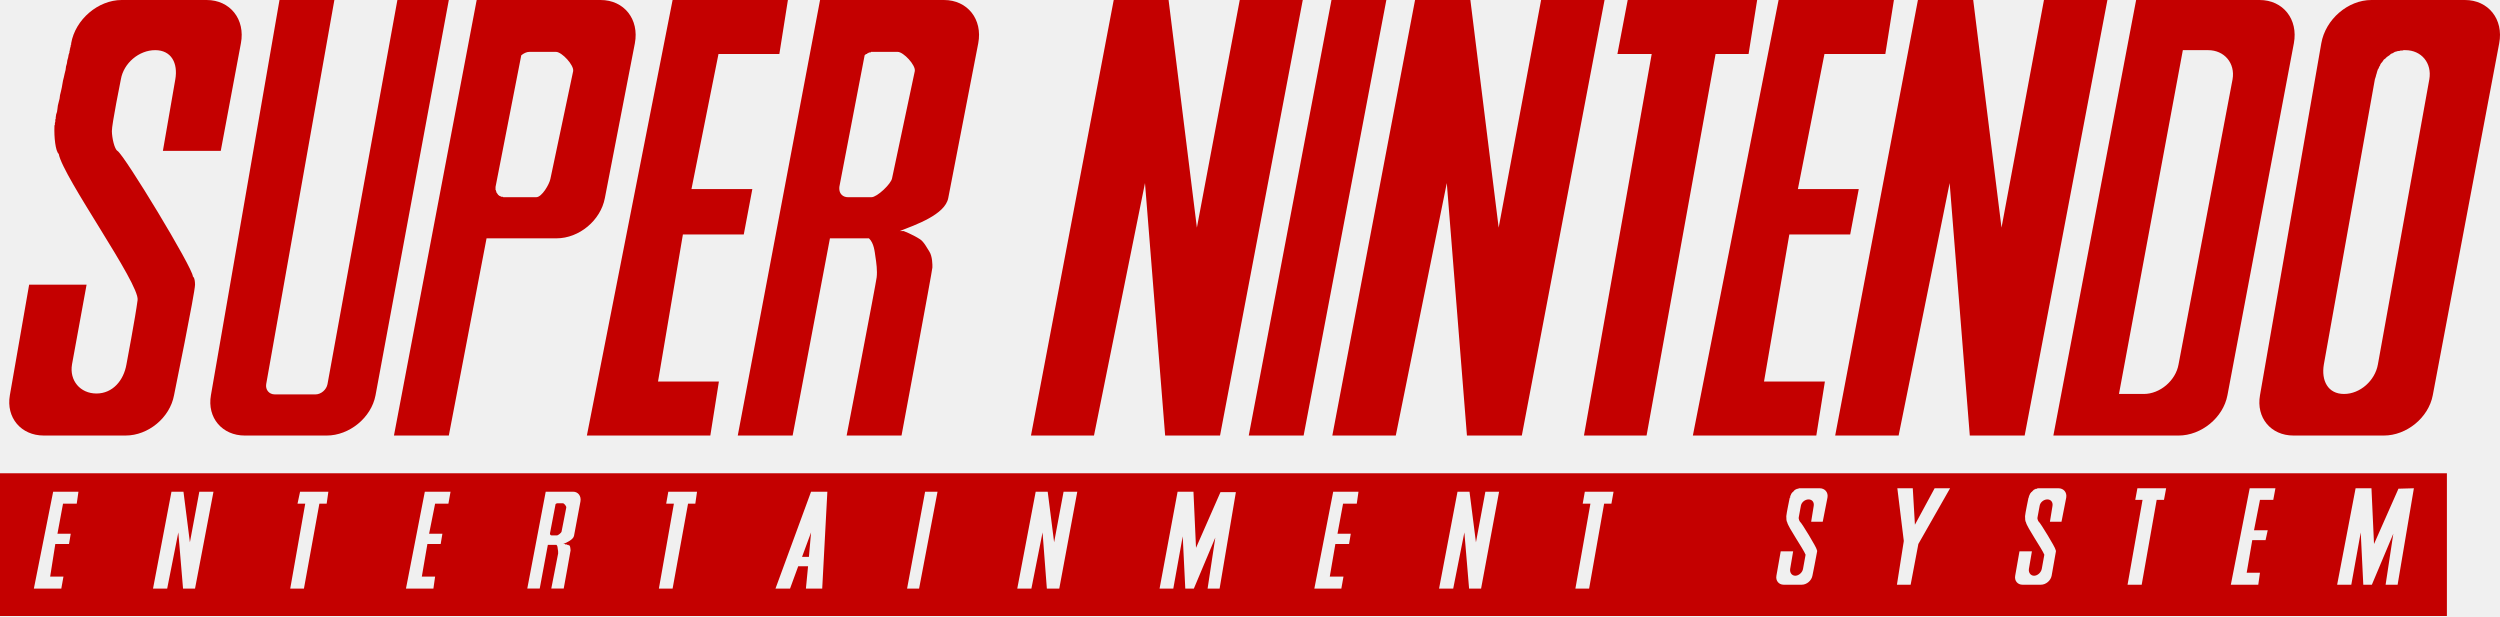
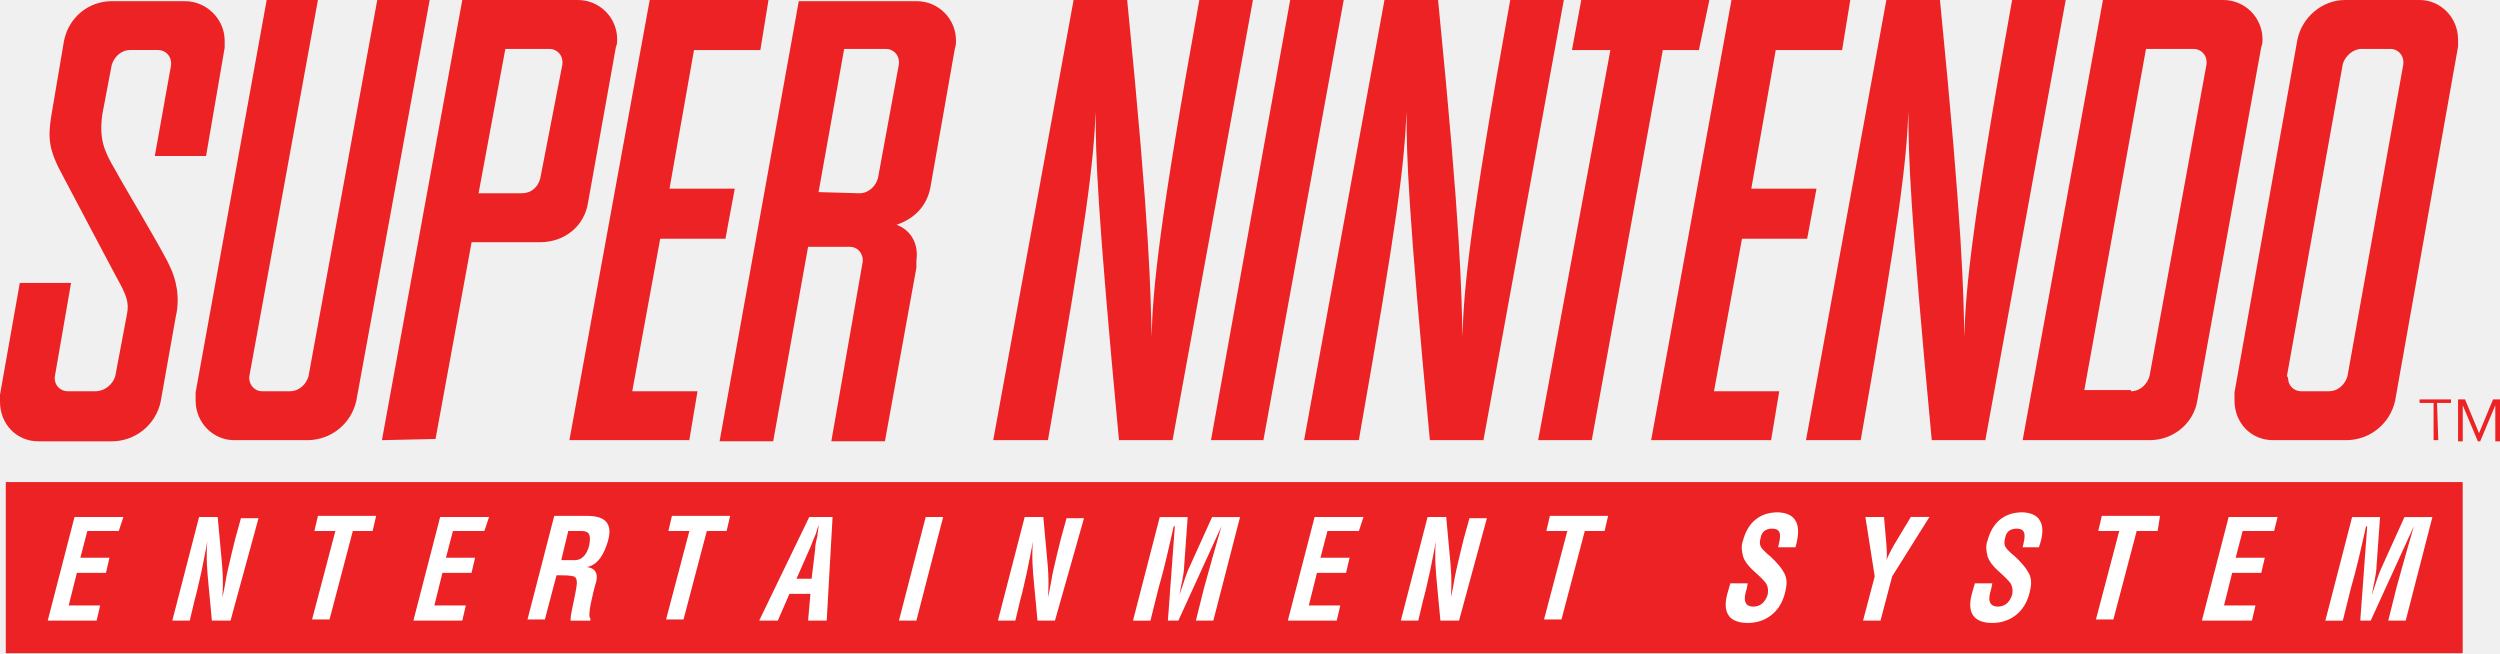
- <svg xmlns="http://www.w3.org/2000/svg" version="1.2" baseProfile="tiny" id="Ebene_1" x="0px" y="0px" width="399.49px" height="98.438px" viewBox="74.938 2 399.49 98.438" xml:space="preserve">
-   <g>
-     <path id="polyline2177" fill="#C40000" d="M94.393,2c-3.758,0-7.412,3.09-8.083,6.918v0.069v0.068v0.068l-0.068,0.068V9.33v0.068   l-0.069,0.137v0.138L86.104,9.81v0.206l-0.068,0.137v0.206l-0.069,0.205l-0.069,0.206l-0.068,0.41l-0.137,0.479l-0.067,0.479   l-0.138,0.479l-0.069,0.547l-0.138,0.548l-0.136,0.616l-0.138,0.548l-0.205,1.165l-0.138,0.617l-0.137,0.547l-0.067,0.548   L84.322,18.3l-0.136,0.549l-0.069,0.548l-0.069,0.479l-0.138,0.411l-0.069,0.479v0.206l-0.067,0.137v0.206v0.137l-0.068,0.206   v0.137v0.138l-0.069,0.137v0.069v0.067c-0.07,1.675,0.163,3.96,0.685,4.385c0.665,3.688,12.958,20.759,12.604,23.358   c-0.332,2.606-1.781,10.276-1.781,10.276c-0.446,2.585-2.21,4.656-4.794,4.656c-2.586,0-4.351-2.064-3.905-4.656l2.329-12.741   h-9.179l-3.083,17.674c-0.628,3.588,1.801,6.438,5.411,6.438h13.085c3.624,0,7.076-2.851,7.739-6.438   c0,0,3.372-16.508,3.356-17.674c-0.013-1.174-0.341-1.302-0.341-1.302c0-1.343-10.939-19.4-12.056-20.072   c-0.481-0.281-0.877-2.069-0.892-3.15c-0.021-1.074,1.439-8.289,1.439-8.289c0.444-2.585,2.894-4.657,5.48-4.657   c2.585,0,3.664,2.072,3.219,4.657l-1.986,11.439h9.247l3.22-17.194C114.163,5.09,111.713,2,107.955,2H94.393z M119.6,2   l-10.959,63.16c-0.628,3.588,1.802,6.438,5.412,6.438h13.084c3.624,0,7.138-2.851,7.809-6.438L146.658,2h-8.219l-11.167,61.377   c-0.163,0.893-1.028,1.646-1.917,1.646h-6.509c-0.911,0-1.519-0.747-1.371-1.646L128.369,2H119.6z M151.111,2L137.89,71.597h8.768   l6.029-31.511h11.166c3.632,0,7.074-2.871,7.739-6.438l4.795-24.73C177.111,5.083,174.667,2,170.91,2h-11.03H151.111z M182.417,2   l-13.699,69.598h19.727l1.37-8.632h-9.727l3.974-23.495h9.727l1.369-7.262h-9.725l4.315-21.578h9.728L200.843,2H182.417z    M205.981,2L192.83,71.597h8.769l5.96-31.511h6.234c0.818,0.764,0.916,2.171,1.025,2.877c0.162,1.025,0.334,2.333,0.207,3.357   c-0.113,1.017-4.797,25.276-4.797,25.276h8.77c0,0,4.932-26.429,4.932-26.853c0.016-0.431,0-1.785-0.477-2.534   c-0.322-0.479-0.873-1.583-1.51-1.985c-1.223-0.785-2.604-1.304-2.604-1.304h-0.619c2.512-0.988,7.24-2.617,7.744-5.273   l4.793-24.73C231.986,5.083,229.537,2,225.779,2H205.981z M252.906,2l-13.223,69.598h10.07l8.15-40.347l3.221,40.347h8.77   L283.115,2h-10.07l-6.85,36.375L261.673,2H252.906z M287.703,2l-13.219,69.598h8.768L296.47,2H287.703z M301.058,2l-13.219,69.598   h10.139l8.152-40.347l3.219,40.347h8.77L331.339,2h-10.139l-6.781,36.375L309.898,2H301.058z M335.039,2l-1.646,8.632h5.48   l-10.824,60.966h10.004l11.027-60.966h5.273L355.724,2H335.039z M359.15,2l-13.699,69.598h19.727l1.371-8.632h-9.727l4.043-23.495   h9.725l1.371-7.262h-9.727l4.244-21.578h9.729L377.578,2H359.15z M381.414,2l-13.221,69.598h10.137l8.154-40.347l3.219,40.347   h8.768L411.693,2h-10.139l-6.783,36.375L390.25,2H381.414z M416.283,2l-13.225,69.598h20.004c3.633,0,7.137-2.851,7.811-6.438   l10.615-56.241C442.208,5.083,439.767,2,436.009,2H416.283z M453.888,2c-3.76,0-7.344,3.09-8.016,6.918l-9.797,56.241   c-0.635,3.588,1.74,6.438,5.346,6.438h14.453c3.623,0,7.137-2.851,7.811-6.438L474.3,8.918C475.029,5.09,472.572,2,468.822,2   H453.888z M423.748,10.015h4.043c2.584,0,4.348,2.072,3.902,4.657l-8.631,45.555c-0.451,2.585-2.963,4.727-5.549,4.727h-3.973   L423.748,10.015z M459.025,10.015h0.275c2.584,0,4.281,2.072,3.834,4.657l-8.217,45.555c-0.449,2.577-2.83,4.727-5.412,4.727   c-2.588,0-3.666-2.142-3.223-4.727l8.152-45.555l0.066-0.206l0.07-0.206l0.066-0.273l0.068-0.206l0.07-0.274l0.066-0.206   l0.07-0.206l0.135-0.204l0.068-0.206l0.139-0.206l0.068-0.205l0.137-0.206l0.139-0.137l0.135-0.205l0.139-0.206l0.205-0.138   l0.137-0.138l0.139-0.137l0.203-0.138l0.207-0.137l0.139-0.137l0.203-0.138l0.207-0.068l0.205-0.137l0.139-0.069l0.271-0.069   l0.205-0.067h0.205l0.205-0.069h0.275L459.025,10.015z M159.536,10.289h4.248c0.933,0,2.911,2.136,2.741,3.083l-3.632,17.194   c-0.169,0.89-1.37,2.944-2.258,2.944h-5.14h-0.068h-0.068l-0.069-0.067h-0.067h-0.069h-0.069h-0.069v-0.069h-0.069h-0.068   l-0.07-0.067h-0.068l-0.068-0.069l-0.068-0.068h-0.068V33.1l-0.069-0.068l-0.069-0.069v-0.068l-0.068-0.068l-0.07-0.069v-0.067   V32.62l-0.068-0.068v-0.068v-0.068l-0.07-0.068v-0.068c0-0.114-0.012-0.285,0-0.412l4.111-21.03   C158.611,10.527,159.071,10.289,159.536,10.289z M214.13,10.289h0.07h0.068h0.068h0.068h3.975c0.934,0,2.922,2.136,2.738,3.083   l-3.633,17.125c-0.158,0.897-2.389,3.014-3.285,3.014h-3.769c-0.777,0-1.313-0.511-1.369-1.23c0-0.114-0.017-0.278,0-0.412   l4.042-21.03l0.066-0.068l0.07-0.068l0.135-0.069h0.067l0.069-0.068l0.068-0.068h0.068l0.068-0.069h0.07l0.135-0.067h0.068h0.067   h0.067v-0.069H214.13z M74.938,77.626v22.812h391.005V77.626H74.938z M362.373,80.023h0.066h0.066h0.07h0.066h0.068h3.016   c0.813,0,1.396,0.65,1.232,1.507l-0.754,3.838h-1.848l0.408-2.535c0.094-0.573-0.244-1.028-0.822-1.028   c-0.572,0-1.137,0.453-1.232,1.028l-0.34,1.851c-0.059,0.109,0.113,0.629,0.203,0.686c0.254,0.146,2.672,4.153,2.672,4.451   c0.057,0.148,0.09,0.22,0.066,0.275c-0.068,0.501-0.754,3.902-0.754,3.902c-0.146,0.781-0.906,1.438-1.711,1.438h-2.877   c-0.799,0-1.313-0.657-1.166-1.438l0.688-3.902h1.986L361,92.904c-0.092,0.571,0.24,1.095,0.818,1.095   c0.555,0,1.145-0.52,1.236-1.095l0.41-2.261c-0.367-0.945-2.791-4.389-2.947-5.207c-0.105-0.093-0.15-0.587-0.135-0.959   c0.021-0.407,0.547-2.946,0.547-2.946H361v-0.068v-0.066v-0.068l0.066-0.138v-0.067l0.066-0.07v-0.067l0.068-0.067V80.85   l0.068-0.067l0.07-0.07v-0.066h0.066l0.07-0.068l0.066-0.07l0.068-0.066v-0.07h0.068l0.066-0.066l0.066-0.068h0.07l0.068-0.067   h0.068l0.068-0.067h0.068h0.137L362.373,80.023z M378.125,80.023h2.467l0.342,5.824l3.15-5.824h2.469l-5.07,8.906l-1.232,6.507   h-2.191l1.098-6.988L378.125,80.023z M400.527,80.023h0.066h0.07h0.066h0.07h0.066h3.014c0.813,0,1.381,0.65,1.232,1.507   l-0.754,3.838h-1.85l0.412-2.535c0.092-0.573-0.242-1.028-0.822-1.028c-0.572,0-1.143,0.453-1.232,1.028l-0.342,1.851   c-0.072,0.109,0.092,0.629,0.203,0.686c0.242,0.146,2.672,4.153,2.672,4.451c0.072,0.148,0.07,0.22,0.07,0.275   c-0.094,0.501-0.686,3.902-0.686,3.902c-0.148,0.781-0.916,1.438-1.715,1.438h-2.943c-0.799,0-1.314-0.657-1.168-1.438l0.686-3.902   h1.988l-0.479,2.809c-0.094,0.571,0.264,1.095,0.822,1.095c0.57,0,1.119-0.52,1.232-1.095l0.41-2.261   c-0.375-0.945-2.787-4.389-2.945-5.207c-0.105-0.093-0.148-0.587-0.137-0.959c0.021-0.407,0.549-2.946,0.549-2.946l0.066-0.068   v-0.066v-0.068l0.068-0.138v-0.067l0.068-0.07v-0.067l0.068-0.067V80.85l0.068-0.067l0.068-0.07v-0.066h0.07l0.064-0.068   l0.068-0.07l0.068-0.066l0.068-0.07l0.068-0.066l0.068-0.068h0.068l0.07-0.067h0.066l0.068-0.067h0.066h0.137L400.527,80.023z    M416.486,80.023h4.592l-0.344,1.851h-1.166l-2.396,13.563h-2.26l2.396-13.563h-1.164L416.486,80.023z M434.433,80.023h4.109   l-0.344,1.851h-2.123l-0.957,4.864h2.191l-0.344,1.574h-2.125l-0.889,5.206h2.121l-0.271,1.918h-4.385L434.433,80.023z    M451.353,80.023h2.535l0.408,8.906l3.906-8.837l2.465-0.069l-2.6,15.413h-1.918l1.23-8.15l-3.426,8.15h-1.371l-0.408-8.358   l-1.508,8.358h-2.262L451.353,80.023z M83.432,80.573h4.042l-0.275,1.916h-2.191l-0.89,4.797h2.124l-0.275,1.645h-2.192   l-0.821,5.207h2.123l-0.343,1.917H80.35L83.432,80.573z M102.338,80.573h1.918l1.027,8.083l1.506-8.083h2.262l-2.947,15.479h-1.917   l-0.754-8.976l-1.78,8.976h-2.262L102.338,80.573z M122.889,80.573h4.521l-0.273,1.916h-1.165l-2.466,13.564h-2.19l2.396-13.564   h-1.233L122.889,80.573z M142.823,80.573h4.11l-0.343,1.916h-2.124l-0.959,4.797h2.124l-0.274,1.645h-2.123l-0.89,5.207h2.123   l-0.273,1.917h-4.384L142.823,80.573z M162.141,80.573h4.383c0.813,0,1.327,0.719,1.165,1.574l-1.027,5.479   c-0.114,0.594-1.157,1.078-1.714,1.303h0.138h0.068h0.07v0.067h0.068h0.07h0.066h0.07l0.068,0.067h0.068h0.068h0.07v0.067h0.068   h0.07v0.07h0.068c0.092,0.165,0.136,0.659,0.136,0.753c0,0.092-1.097,6.097-1.097,6.097h-1.986c0,0,1.061-5.394,1.097-5.616   c0.022-0.24-0.026-0.529-0.068-0.753c-0.016-0.166-0.024-0.45-0.206-0.618h-1.371l-1.301,6.987h-1.987L162.141,80.573z    M181.731,80.573h4.589l-0.273,1.916h-1.163l-2.467,13.564h-2.192l2.397-13.564h-1.232L181.731,80.573z M204.542,80.573h2.604   l-0.822,15.479h-2.604l0.342-3.563h-1.574l-1.303,3.563h-2.327L204.542,80.573z M222.765,80.573h1.986l-2.947,15.479h-1.918   L222.765,80.573z M240.437,80.573h1.92l1.025,8.083l1.51-8.083h2.191l-2.877,15.479h-1.986l-0.686-8.976l-1.783,8.976h-2.258   L240.437,80.573z M263.113,80.573h2.535l0.408,8.974l3.908-8.904h2.463l-2.602,15.412h-1.918l1.232-8.152l-3.428,8.152h-1.369   l-0.41-8.356l-1.506,8.356h-2.193L263.113,80.573z M287.978,80.573h4.041l-0.275,1.916h-2.191l-0.889,4.797h2.123l-0.275,1.645   h-2.189l-0.891,5.207h2.189l-0.342,1.917h-4.314L287.978,80.573z M307.841,80.573h1.918l1.029,8.083l1.506-8.083h2.191   l-2.875,15.479h-1.918l-0.754-8.976l-1.783,8.976h-2.26L307.841,80.573z M328.187,80.573h4.59l-0.342,1.916h-1.164l-2.398,13.564   h-2.193l2.4-13.564h-1.232L328.187,80.573z M163.991,82.42c-0.108,0-0.198,0.064-0.276,0.139l-0.89,4.656c0,0.038,0,0.032,0,0.07   c0,0.149,0.104,0.273,0.274,0.273h0.821c0.204,0,0.717-0.411,0.755-0.617l0.751-3.836c0.036-0.221-0.342-0.687-0.547-0.687   L163.991,82.42L163.991,82.42z M204.542,87.078l-1.438,3.905h1.096L204.542,87.078z" />
+ <svg xmlns="http://www.w3.org/2000/svg" id="Layer_1" data-name="Layer 1" viewBox="0 0 3839 1003.1">
+   <rect x="35.2" y="765.9" width="3728.7" height="207.5" style="fill:#fff" />
+   <g id="SNES">
+     <path d="M177,261.1c12.5,23.2,76.9,130.5,84,148.4,8.9,17.9,16.1,46.5,8.9,76.9L246.7,616.9a76.845,76.845,0,0,1-75.1,60.8H59c-34,0-59-26.8-59-60.8V606.2L30.4,434.5h78.7L84,579.3v1.8a19.869,19.869,0,0,0,19.7,19.7h42.9c14.3,0,26.8-10.7,30.4-23.2l17.9-94.8c3.6-17.9,0-28.6-16.1-57.2C166.3,402.4,112.6,300.4,96.5,270,75,230.7,73.3,212.8,78.6,178.8L98.3,62.6c7.2-35.8,37.5-60.8,73.3-60.8H284.2c32.2,0,60.8,26.8,60.8,60.8V73.3L316.4,239.6H237.7l25-139.5V96.5A19.869,19.869,0,0,0,243,76.8H200.1c-14.3,0-25,10.7-28.6,23.2l-14.3,75.1C152,212.8,159.1,230.7,177,261.1Z" transform="translate(0 0)" style="fill:#ed2224" />
+     <path d="M382.6,579.3h0c0,12.5,8.9,21.5,19.7,21.5h42.9c14.3,0,25-10.7,28.6-23.2L579.3,0h80.5L547.2,615.1a76.845,76.845,0,0,1-75.1,60.8H359.4c-32.2,0-59-26.8-59-60.8V602.6L409.5,0h78.7Z" transform="translate(0 0)" style="fill:#ed2224" />
+     <polygon points="997.7 0 1180.1 0 1167.6 76.9 1065.7 76.9 1028.1 289.7 1128.3 289.7 1114 366.6 1013.8 366.6 970.9 600.8 1071.1 600.8 1058.5 675.9 874.4 675.9 997.7 0" style="fill:#ed2224" />
+     <path d="M1525.2,675.9,1648.6,0h82.3c35.8,361.2,35.8,448.8,37.5,516.8,1.8-71.5,10.7-169.9,73.3-516.8h82.3l-123.4,675.9h-82.3c-34-361.2-35.8-436.3-35.8-504.2-3.6,80.5-12.5,159.1-73.3,504.2Z" transform="translate(0 0)" style="fill:#ed2224" />
+     <polygon points="1940.1 675.9 1859.6 675.9 1981.2 0 2063.4 0 1940.1 675.9" style="fill:#ed2224" />
+     <polygon points="2608.8 76.9 2553.4 76.9 2444.3 675.9 2362 675.9 2472.9 76.9 2413.9 76.9 2428.2 0 2624.9 0 2608.8 76.9" style="fill:#ed2224" />
+     <polygon points="2658.9 0 2841.3 0 2828.7 76.9 2726.8 76.9 2689.3 289.7 2789.4 289.7 2775.1 366.6 2675 366.6 2632 600.8 2732.2 600.8 2719.7 675.9 2535.5 675.9 2658.9 0" style="fill:#ed2224" />
+     <path d="M2002.6,675.9,2126,0h82.3c35.8,361.2,35.8,448.8,37.5,516.8,1.8-71.5,10.7-169.9,73.3-516.8h82.3L2278,675.9h-82.3c-34-361.2-35.8-436.3-35.8-504.2-3.6,80.5-12.5,159.1-73.3,504.2Z" transform="translate(0 0)" style="fill:#ed2224" />
+     <path d="M2773.3,675.9,2896.7,0H2979c35.8,361.2,35.8,448.8,37.5,516.8,1.8-71.5,10.7-169.9,73.3-516.8h82.3L3048.7,675.9h-82.3c-34-361.2-35.8-436.3-35.8-504.2-3.6,80.5-12.5,159.1-73.3,504.2Z" transform="translate(0 0)" style="fill:#ed2224" />
+     <path d="M586.5,675.9,709.9,0h177a60.269,60.269,0,0,1,60.8,60.8c0,3.6,0,7.2-1.8,10.7L903,311.1c-5.4,35.8-35.8,60.8-73.3,60.8H724.2L668.8,674.1l-82.3,1.8ZM801.1,296.8c14.3,0,25-8.9,28.6-23.2l34-175.2V94.8a19.869,19.869,0,0,0-19.7-19.7H776L734.9,296.8ZM1325,400.5h0c0-12.5-8.9-21.5-19.7-21.5h-64.4l-53.6,298.6H1105L1226.6,1.8h180.6A60.269,60.269,0,0,1,1468,62.6,34.374,34.374,0,0,1,1466.2,75.1l-37.5,212.8c-5.4,28.6-25,48.3-51.9,57.2,23.2,8.9,34,30.4,30.4,55.4v10.7L1358.9,677.6h-82.3Zm-5.4-103.7c14.3,0,25-10.7,28.6-23.2L1380.4,98.4V94.8A19.869,19.869,0,0,0,1360.7,75.1h-64.4L1257,295l62.6,1.8ZM3229.3,0h184.2a60.269,60.269,0,0,1,60.8,60.8c0,3.6,0,7.2-1.8,10.7l-98.3,543.6c-5.4,34-35.8,60.8-73.3,60.8H3106ZM3272.2,600.8c14.3,0,25-10.7,28.6-23.2l87.6-479.2V94.8a19.869,19.869,0,0,0-19.7-19.7h-73.3L3200.7,599h71.5ZM3601.2,0h114.4c32.2,0,59,26.8,59,60.8V71.5l-96.6,543.6a76.845,76.845,0,0,1-75.1,60.8h-112.6c-34,0-59-26.8-59-60.8V602.6l96.6-541.8C3535,26.8,3565.4,0,3601.2,0ZM3513.6,581.1a19.869,19.869,0,0,0,19.7,19.7H3576.2c14.3,0,25-10.7,28.6-23.2L3690.6,98.4V94.8a19.869,19.869,0,0,0-19.7-19.7H3626.2c-12.5,0-25,10.7-28.6,23.2l-85.8,479.2A5.575,5.575,0,0,1,3513.6,581.1Z" transform="translate(0 0)" style="fill:#ed2224" />
+     <path d="M1246.3,888.7l5.4-44.7c0-7.2,1.8-14.3,3.6-21.5,0-3.6,1.8-12.5,1.8-16.1h0c-1.8,3.6-3.6,12.5-5.4,16.1-3.6,7.2-5.4,14.3-8.9,21.5l-19.7,44.7Z" transform="translate(0 0)" style="fill:#ed2224" />
+     <path d="M892.3,815.4H872.6l-10.7,44.7h21.5c8.9,0,17.9-7.2,21.5-23.2C908.3,818.9,903,815.4,892.3,815.4Z" transform="translate(0 0)" style="fill:#ed2224" />
+     <path d="M8.9,740.3v262.8H3781.7V740.3Zm173.5,75.1H134.1l-10.7,41.1h44.7l-5.4,23.2H118l-12.5,50.1h48.3L148.4,953H73.3l41.1-159.1h75.1ZM354,953H325.4L320,895.8c-1.8-19.7-3.6-37.5-1.8-64.4h0c-1.8,12.5-5.4,28.6-8.9,46.5-3.6,16.1-7.2,32.2-10.7,44.7L291.4,953H264.6l41.1-159.1h28.6l5.4,59c1.8,17.9,3.6,37.5,1.8,64.4h0c3.6-14.3,5.4-30.4,8.9-44.7,3.6-16.1,7.2-30.4,10.7-44.7l8.9-32.2h27ZM572.2,815.4H541.8L506,951.3H479.2L515,815.4H482.8l5.4-23.2h89.4Zm171.6,0H695.5l-10.7,41.1h44.7l-5.4,23.2H679.4L667,929.8h48.3L709.9,953H634.8l41.1-159.1H751Zm189.6,16.1c-5.4,17.9-14.3,35.8-32.2,39.3h0c16.1,1.8,17.9,14.3,12.5,28.6-1.8,7.2-12.5,46.5-7.2,50.1v3.6H876.1c0-10.7,5.4-30.4,7.2-41.1,1.8-10.7,5.4-23.2-1.8-26.8-7.2-1.8-14.3-1.8-21.5-1.8h-5.4l-17.9,67.9H810l41.1-159.1h50.1C926.2,792.1,942.3,801.1,933.4,831.5Zm182.4-16.1h-30.4l-35.8,135.9h-26.8l35.8-135.9h-32.2l5.4-23.2h89.4ZM1269.5,953h-28.6l3.6-41.1h-32.2L1194.4,953h-28.6l76.9-159.1h35.8ZM1407.2,953H1380.4l41.1-159.1h26.8ZM1620,953H1593.2l-5.4-57.2c-1.8-19.7-3.6-37.5-1.8-64.4h0c-1.8,12.5-5.4,28.6-8.9,46.5-3.6,16.1-7.2,32.2-10.7,44.7L1559.2,953H1532.4l41.1-159.1h28.6l5.4,59c1.8,17.9,3.6,37.5,1.8,64.4h0c3.6-14.3,5.4-30.4,8.9-44.7,3.6-16.1,7.2-30.4,10.7-44.7l8.9-32.2H1664.6ZM1863.2,953H1836.4l12.5-50.1c8.9-32.2,17.9-64.4,26.8-94.8h0L1809.5,953h-16.1l10.7-144.8h-1.8c-7.2,32.2-14.3,64.4-23.2,94.8l-12.5,50.1h-26.8l41.1-159.1h42.9l-5.4,75.1c0,12.5-5.4,32.2-7.2,44.7h0c5.4-16.1,10.7-34,16.1-44.7l34-75.1h42.9Zm223.5-137.6H2038.4L2027.7,856.5h44.7L2067,879.7h-44.7l-12.5,50.1h48.3l-5.4,23.2h-75.1l41.1-159.1h75.1ZM2240.5,953h-28.6L2206.5,895.8c-1.8-19.7-3.6-37.5-1.8-64.4h0c-1.8,12.5-5.4,28.6-8.9,46.5-3.6,16.1-7.2,32.2-10.7,44.7l-7.2,30.4h-26.8l41.1-159.1h28.6l5.4,59c1.8,17.9,3.6,37.5,1.8,64.4h0c3.6-14.3,5.4-30.4,8.9-44.7,3.6-16.1,7.2-30.4,10.7-44.7l8.9-32.2h26.8ZM2464,815.4h-30.4l-35.8,135.9H2371l35.8-135.9H2374.6L2380,792.2h89.4Zm293.2,25H2730.4c3.6-14.3,7.2-28.6-8.9-28.6-8.9,0-16.1,3.6-17.9,14.3-3.6,12.5,1.8,16.1,8.9,23.2,7.2,5.4,19.7,17.9,25,26.8,7.2,10.7,7.2,19.7,3.6,34-7.2,30.4-30.4,46.5-57.2,46.5-32.2,0-39.3-19.7-30.4-48.3l3.6-12.5h26.8l-1.8,8.9c-5.4,16.1-3.6,26.8,10.7,26.8,10.7,0,17.9-7.2,21.5-17.9,1.8-8.9,0-16.1-5.4-21.5-10.7-12.5-26.8-21.5-32.2-37.5-1.8-7.2-3.6-16.1,0-25,7.2-26.8,25-42.9,53.6-42.9C2771.5,788.5,2760.8,826.1,2757.2,840.4Zm148.4,44.7L2887.7,953h-26.8l17.9-67.9-14.3-91.2h28.6l3.6,41.1c0,7.2,1.8,16.1,0,25h0a233.282,233.282,0,0,1,16.1-30.4l21.5-35.8h28.6Zm225.3-44.7h-25c3.6-14.3,7.2-28.6-8.9-28.6-8.9,0-16.1,3.6-17.9,14.3-3.6,12.5,1.8,16.1,8.9,23.2,7.2,5.4,19.7,17.9,25,26.8,7.2,10.7,7.2,19.7,3.6,34-7.2,30.4-30.4,46.5-57.2,46.5-32.2,0-39.3-19.7-30.4-48.3l3.6-12.5h26.8l-1.8,8.9c-5.4,16.1-3.6,26.8,10.7,26.8,10.7,0,17.9-7.2,21.5-17.9,1.8-8.9,0-16.1-5.4-21.5-10.7-12.5-26.8-21.5-32.2-37.5-1.8-7.2-3.6-16.1,0-25,7.2-26.8,25-42.9,53.6-42.9C3147,788.5,3136.3,826.1,3130.9,840.4Zm182.4-25H3281.1l-35.8,135.9h-26.8l35.8-135.9H3222.1l5.4-23.2h89.4Zm178.8,0h-48.3l-10.7,41.1h44.7l-5.4,23.2H3427.7l-12.5,50.1h48.3l-5.4,23.2h-76.9l41.1-159.1h75.1ZM3694.2,953H3667.4l12.5-50.1c8.9-32.2,17.9-64.4,26.8-94.8h0L3640.5,953h-16.1l10.7-144.8h-1.8c-7.2,32.2-14.3,64.4-23.2,94.8l-12.5,50.1H3570.8L3611.9,794h42.9l-5.4,75.1c0,12.5-5.4,32.2-7.2,44.7h0c5.4-16.1,10.7-34,16.1-44.7l34-75.1H3735.2Z" transform="translate(0 0)" style="fill:#ed2224" />
+     <path d="M3744.2,675.9H3737V618.7h-21.5v-5.4h48.3v5.4h-21.5l1.9,57.2Z" transform="translate(0 0)" style="fill:#ed2224" />
+     <path d="M3806.8,665.2l21.5-51.9H3839v64.4h-7.2V622.3h0l-23.2,55.4H3805l-23.2-55.4h0v55.4h-7.2V613.3h10.7Z" transform="translate(0 0)" style="fill:#ed2224" />
  </g>
</svg>
